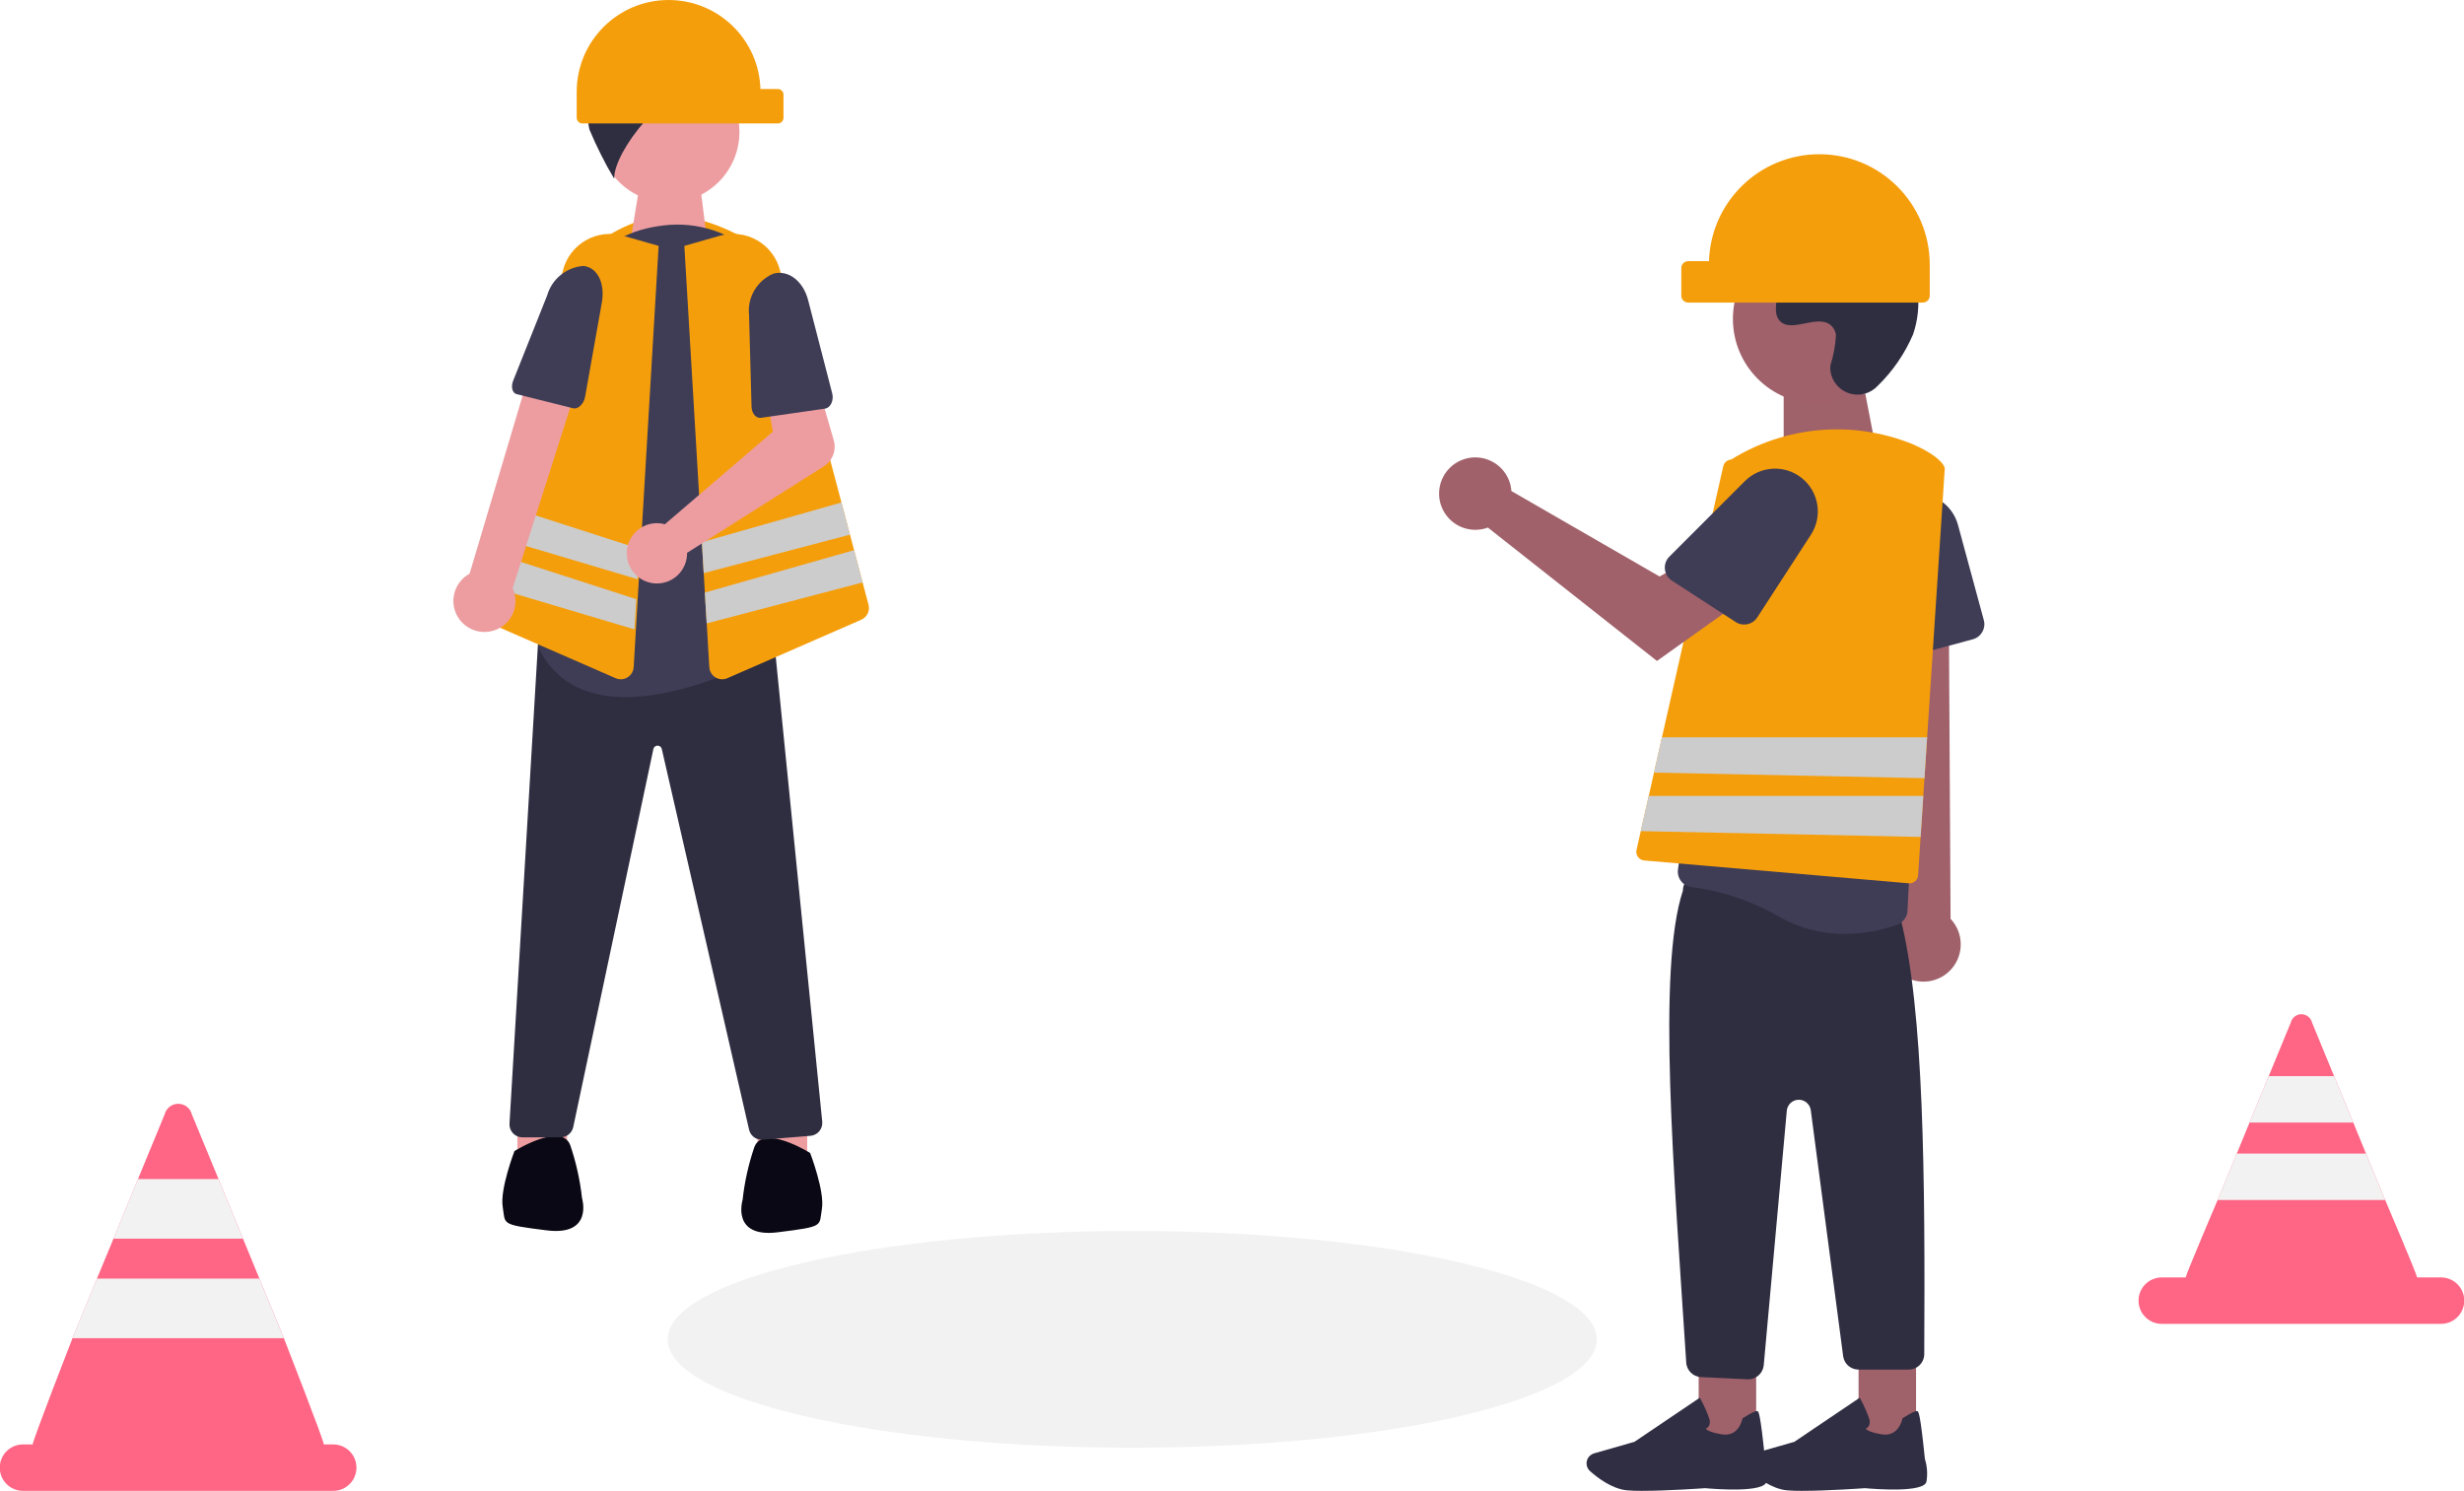
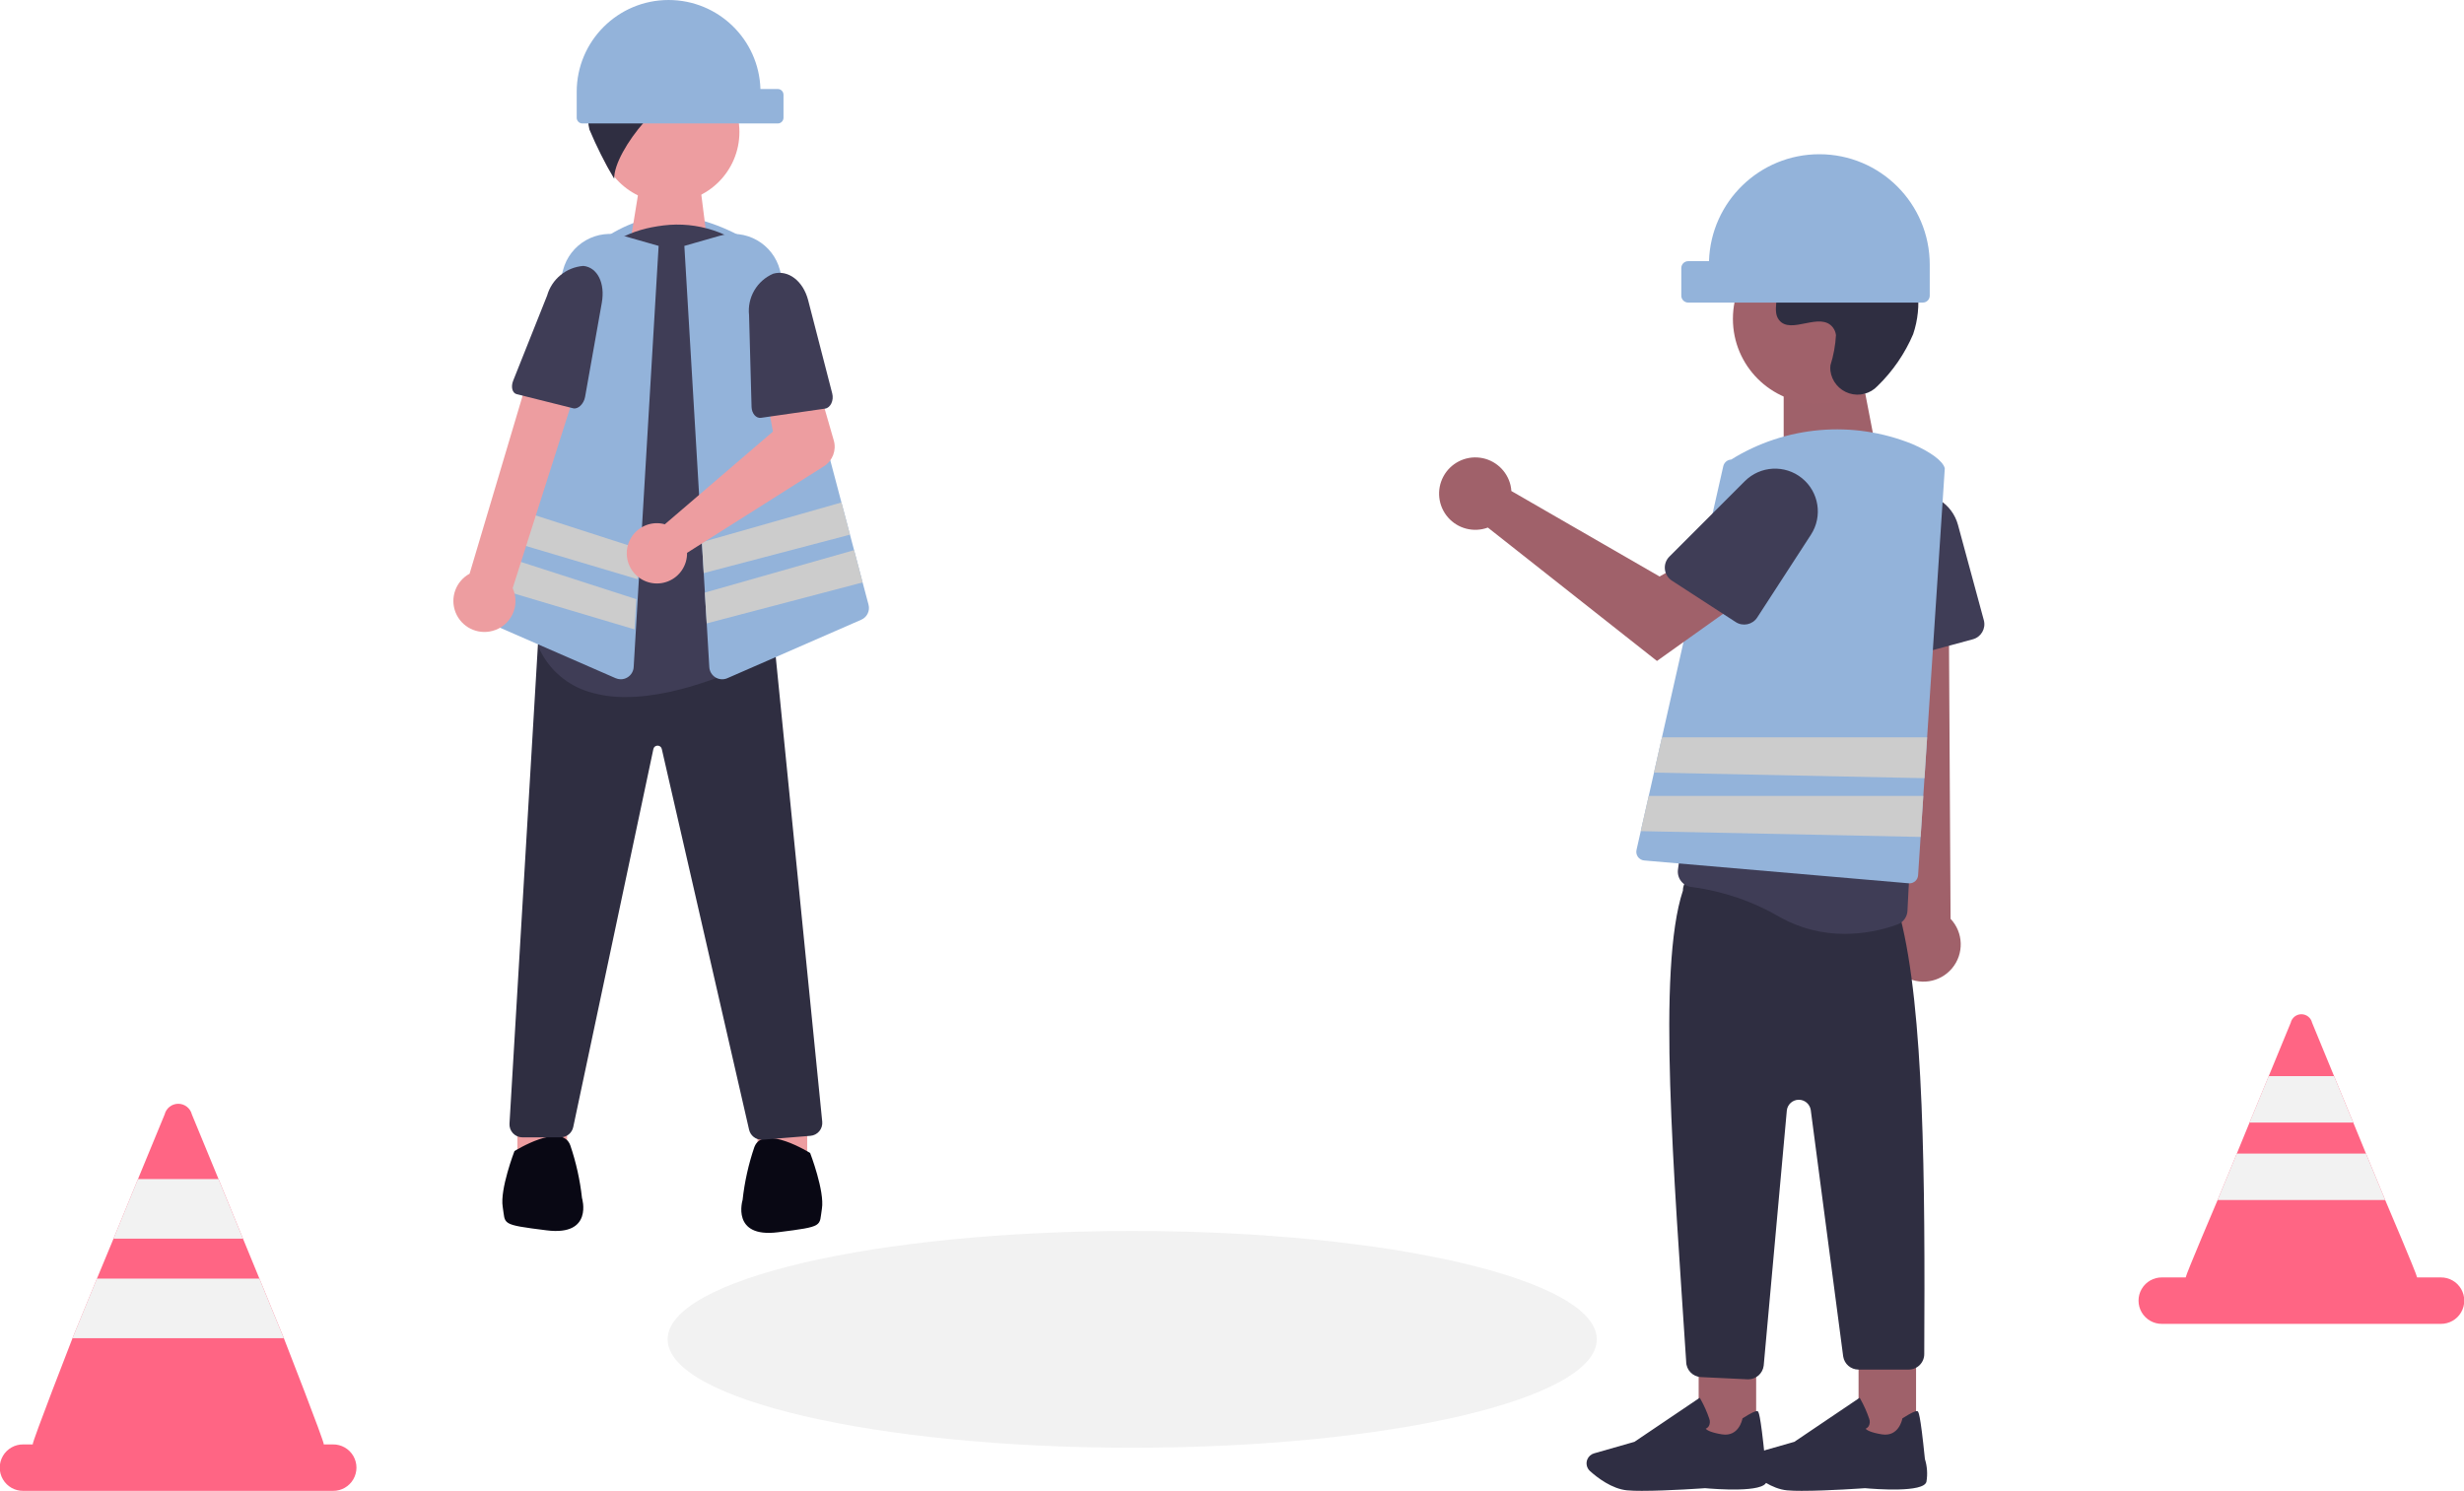
<svg xmlns="http://www.w3.org/2000/svg" width="799.987" height="484.11" viewBox="0 0 799.987 484.11" role="img" artist="Katerina Limpitsouni" source="https://undraw.co/">
  <g transform="translate(-667.431 -409.309)">
    <path d="M674.49,553.994v10.488l-16.21-.953.226-8.638Z" transform="translate(255.02 219.218)" fill="#ed9da0" />
    <path d="M908.85,728.695c-.954,5.721.954,5.721-14.3,7.628S883.1,725.834,883.1,725.834a80.124,80.124,0,0,1,3.814-17.163c2.861-7.628,18.117,1.907,18.117,1.907S909.8,722.974,908.85,728.695Z" transform="translate(25.428 73.123)" fill="#090814" />
    <path d="M658.28,553.994v10.488l16.209-.953-.226-8.638Z" transform="translate(177.135 218.598)" fill="#ed9da0" />
    <path d="M882.806,728.695c.953,5.721-.954,5.721,14.3,7.628s11.442-10.488,11.442-10.488a80.134,80.134,0,0,0-3.814-17.163c-2.86-7.628-18.116,1.907-18.116,1.907S881.853,722.974,882.806,728.695Z" transform="translate(-52.159 72.503)" fill="#090814" />
    <path d="M26.479,0H0V14.605H29.3Z" transform="translate(1246.539 537.065)" fill="#9f616a" />
    <g transform="translate(1234.452 850.894)">
      <rect width="18.667" height="26.484" transform="translate(36.399)" fill="#9f616a" />
      <path d="M504.74,592.216c8.193,0,20.155-.856,20.245-.865,3.2.285,19.175,1.542,19.969-2.113a15.7,15.7,0,0,0-.5-7.35c-1.542-15.27-2.113-15.448-2.452-15.547-.543-.16-2.13.6-4.707,2.255l-.16.106-.035.188c-.045.232-1.181,5.839-6.6,4.988-3.708-.588-4.911-1.408-5.295-1.81a2.281,2.281,0,0,0,.98-.82,2.868,2.868,0,0,0,.2-2.389,37.791,37.791,0,0,0-2.871-6.445l-.24-.428L502.068,576.3l-13.1,3.745a3.354,3.354,0,0,0-2.184,1.935h0a3.38,3.38,0,0,0,.856,3.816c2.38,2.139,7.114,5.8,12.075,6.258,1.319.131,3.066.169,5.028.169h0Z" transform="translate(-486.517 -549.701)" fill="#2f2e43" />
    </g>
    <g transform="translate(1182.535 850.894)">
      <rect width="18.667" height="26.484" transform="translate(36.399)" fill="#9f616a" />
      <path d="M504.74,592.216c8.193,0,20.155-.856,20.245-.865,3.2.285,19.175,1.542,19.969-2.113a15.7,15.7,0,0,0-.5-7.35c-1.542-15.27-2.113-15.448-2.452-15.547-.543-.16-2.13.6-4.707,2.255l-.16.106-.035.188c-.045.232-1.181,5.839-6.6,4.988-3.708-.588-4.911-1.408-5.295-1.81a2.281,2.281,0,0,0,.98-.82,2.868,2.868,0,0,0,.2-2.389,37.791,37.791,0,0,0-2.871-6.445l-.24-.428L502.068,576.3l-13.1,3.745a3.354,3.354,0,0,0-2.184,1.935h0a3.38,3.38,0,0,0,.856,3.816c2.38,2.139,7.114,5.8,12.075,6.258,1.319.131,3.066.169,5.028.169h0Z" transform="translate(-486.517 -549.701)" fill="#2f2e43" />
    </g>
    <ellipse cx="150.834" cy="35.194" rx="150.834" ry="35.194" transform="translate(884.19 809.025)" fill="#f2f2f2" />
-     <path d="M202.728,600.948H150.509V585.1c16.5-11.483,31.121-10.485,50.354.933Z" transform="translate(711.62 -97.46)" fill="#f59e0b" />
+     <path d="M202.728,600.948H150.509V585.1c16.5-11.483,31.121-10.485,50.354.933Z" transform="translate(711.62 -97.46)" fill="#93b3da" />
    <path d="M226.567,766.314a4.216,4.216,0,0,1-4.1-3.285L194.135,639.441a1.359,1.359,0,0,0-1.365-1.095h-.007a1.359,1.359,0,0,0-1.362,1.108L165.381,762.21a4.216,4.216,0,0,1-4.105,3.326h-12.4a4.2,4.2,0,0,1-4.189-4.444L153.924,605.5l3.715-1.1h.07l72.973.638,15.542,155.417a4.194,4.194,0,0,1-3.838,4.589L226.9,766.3Q226.734,766.315,226.567,766.314Z" transform="translate(688.161 13.087)" fill="#2f2e41" />
    <path d="M2.378.456l20.3-1.187,2,15.792H0Z" transform="translate(872.257 471.741)" fill="#ed9da0" />
    <path d="M174.807,730.926a39.525,39.525,0,0,1-11.868-1.67,26.2,26.2,0,0,1-15.888-13.4,4.2,4.2,0,0,1-.312-3.127c2.526-8.621,14.732-53.431,6.944-89.054a37.751,37.751,0,0,1,5.367-29.013A37.278,37.278,0,0,1,183.225,578.4h0c1.292-.252,2.59-.459,3.86-.615a37.143,37.143,0,0,1,30.08,9.9,38.064,38.064,0,0,1,11.95,30.175L223.13,713.9a4.158,4.158,0,0,1-2.236,3.453C214,720.965,193.293,730.926,174.807,730.926Z" transform="translate(695.757 -95.276)" fill="#3f3d56" />
-     <path d="M190.054,722.722a4.2,4.2,0,0,1-1.68-.355L144.92,703.4a4.168,4.168,0,0,1-2.381-4.921l28.767-108.669a15.727,15.727,0,0,1,19.527-11.1l11.5,3.283-8.1,136.775a4.208,4.208,0,0,1-2,3.328,4.162,4.162,0,0,1-2.182.624Z" transform="translate(678.934 -92.839)" fill="#f59e0b" />
-     <path d="M215.767,698.481l-1.912-7.208-2.769-10.481-1.334-5.026-2.769-10.453L187,589.812a15.71,15.71,0,0,0-19.526-11.1L155.977,582l5.7,96.2.588,10.043.373,6.331v.009l.6,9.987.84,14.2a4.187,4.187,0,0,0,5.865,3.6L213.389,703.4a4.164,4.164,0,0,0,2.378-4.923Z" transform="translate(733.643 -92.842)" fill="#f59e0b" />
+     <path d="M190.054,722.722a4.2,4.2,0,0,1-1.68-.355L144.92,703.4a4.168,4.168,0,0,1-2.381-4.921l28.767-108.669a15.727,15.727,0,0,1,19.527-11.1l11.5,3.283-8.1,136.775a4.208,4.208,0,0,1-2,3.328,4.162,4.162,0,0,1-2.182.624Z" transform="translate(678.934 -92.839)" fill="#93b3da" />
+     <path d="M215.767,698.481l-1.912-7.208-2.769-10.481-1.334-5.026-2.769-10.453L187,589.812a15.71,15.71,0,0,0-19.526-11.1L155.977,582l5.7,96.2.588,10.043.373,6.331v.009l.6,9.987.84,14.2a4.187,4.187,0,0,0,5.865,3.6L213.389,703.4a4.164,4.164,0,0,0,2.378-4.923Z" transform="translate(733.643 -92.842)" fill="#93b3da" />
    <ellipse cx="22.903" cy="22.902" rx="22.903" ry="22.902" transform="translate(861.693 429.272)" fill="#ed9da0" />
    <path d="M129.088,381.717,81.6,394.191l-.588-10.041,45.31-12.891Z" transform="translate(814.304 201.211)" fill="#ccc" />
    <path d="M132.421,384.821,81.8,398.119l-.6-9.99v-.01l48.453-13.781Z" transform="translate(815.072 213.614)" fill="#ccc" />
    <path d="M201.89,582.371a28.12,28.12,0,0,0-30.821-17.329l7.221,5.835c-8.972.3-18.416-.34-24.822,5.949,2.039-.056,4.712,4.305,6.752,4.249a10.7,10.7,0,0,0-8.954,6.176,17.592,17.592,0,0,0-1.039,11.187,130,130,0,0,0,8.044,15.982c-.266-9.11,17.67-30.841,26.428-28.572a24.035,24.035,0,0,0-11.1,8.425,32.55,32.55,0,0,1,19.3-3.158,13.658,13.658,0,0,0,4.6.257,5.618,5.618,0,0,0,3.331-8.979Z" transform="translate(708.576 -147.055)" fill="#2f2e41" />
    <path d="M114.748,385.736l-.588,9.854L67.582,381.719l2.73-10.317Z" transform="translate(760.232 201.788)" fill="#ccc" />
    <path d="M117.036,389.793l-47.528-15.34L66.773,384.8l49.685,14.8Z" transform="translate(756.973 214.077)" fill="#ccc" />
    <path d="M153.741,673.721a10.017,10.017,0,0,0,6.568-13.885l22.344-70.145-15.844-3.318-20.485,68.772a10.071,10.071,0,0,0,7.418,18.576Z" transform="translate(673.569 -59.545)" fill="#ed9da0" />
    <path d="M168.028,580.173h0c4.55.464,7.109,5.58,5.977,11.949l-5.428,30.565c-.407,2.291-2.293,4.105-3.86,3.714l-18.361-4.589c-1.413-.353-1.933-2.361-1.133-4.369l11.023-27.651A13.306,13.306,0,0,1,168.028,580.173Z" transform="translate(688.816 -84.513)" fill="#3f3d56" />
    <path d="M163.1,633.752a9.826,9.826,0,0,1,1.517.3l35.1-30.1L197.672,592.9l16.265-5.275,5.533,19.2a7.46,7.46,0,0,1-3.179,8.37l-44.458,28.133a9.788,9.788,0,1,1-8.729-9.575Z" transform="translate(718.665 -54.5)" fill="#ed9da0" />
    <path d="M168.073,580.9h0c4.86-1.36,9.716,2.339,11.343,8.64l7.808,30.24c.585,2.267-.552,4.676-2.327,4.931L164.1,627.7c-1.6.23-3.011-1.411-3.069-3.573l-.808-29.758a13.09,13.09,0,0,1,7.854-13.473Z" transform="translate(750.406 -82.716)" fill="#3f3d56" />
    <path d="M243.773,743.487a12.036,12.036,0,0,1-2.311-18.309l-9.043-128.339,26.051,2.527.716,125.683a12.1,12.1,0,0,1-15.412,18.439Z" transform="translate(1041.537 -17.387)" fill="#a0616a" />
    <path d="M236.806,647.92a5.02,5.02,0,0,1-2.082-3.81l-1.909-34.59a13.89,13.89,0,0,1,27.275-4.4l8.385,30.926a5.047,5.047,0,0,1-3.547,6.185L241.077,648.7a5.023,5.023,0,0,1-4.271-.778Z" transform="translate(1043.047 -25.344)" fill="#3f3d56" />
-     <path d="M178.865,563h0a29.832,29.832,0,0,1,29.815,28.9l5.619,0a1.865,1.865,0,0,1,1.865,1.865v7.46a1.865,1.865,0,0,1-1.865,1.865H150.89a1.865,1.865,0,0,1-1.865-1.865v-8.392A29.839,29.839,0,0,1,178.865,563Z" transform="translate(705.644 -153.689)" fill="#f59e0b" />
+     <path d="M178.865,563h0a29.832,29.832,0,0,1,29.815,28.9l5.619,0a1.865,1.865,0,0,1,1.865,1.865v7.46a1.865,1.865,0,0,1-1.865,1.865H150.89a1.865,1.865,0,0,1-1.865-1.865v-8.392A29.839,29.839,0,0,1,178.865,563Z" transform="translate(705.644 -153.689)" fill="#93b3da" />
    <path d="M244.988,783.287l-15.12-.721a5.039,5.039,0,0,1-4.8-5c-3.986-61.526-9.507-127.5-1.055-152.985a5.042,5.042,0,0,1,5.766-5.025l60.489,8.781a5.012,5.012,0,0,1,4.317,4.951c7.723,30.177,8.072,84.9,7.78,141.757a5.042,5.042,0,0,1-5.041,5.08h-16.3a5.018,5.018,0,0,1-4.98-4.258l-10.532-80.044a3.921,3.921,0,0,0-7.767.144l-7.509,82.884a5.061,5.061,0,0,1-5.006,4.443Q245.108,783.294,244.988,783.287Z" transform="translate(989.815 73.906)" fill="#2f2e41" />
    <path d="M253.41,746.846a76.1,76.1,0,0,0-28.769-9.854,4.949,4.949,0,0,1-3.421-1.875,5.016,5.016,0,0,1-1.043-3.81L234.671,623.7a37.216,37.216,0,0,1,21.693-29.08,36.193,36.193,0,0,1,35.173,2.757q.745.5,1.462,1.012a37.169,37.169,0,0,1,14.157,38.733c-8.888,36.359-11.941,95.968-12.463,107.548a5,5,0,0,1-3.269,4.487,50.506,50.506,0,0,1-17.058,3.037A42.714,42.714,0,0,1,253.41,746.846Z" transform="translate(992.039 -39.644)" fill="#3f3d56" />
    <ellipse cx="27.516" cy="27.516" rx="27.516" ry="27.516" transform="translate(1230.056 485.338)" fill="#a0616a" />
    <path d="M274.022,637.119a8.888,8.888,0,0,1-15.335-4.937,9,9,0,0,1,.011-1.743,40.4,40.4,0,0,0,1.8-9.807,5.143,5.143,0,0,0-.941-2.407c-4.091-5.478-13.693,2.45-17.553-2.509-2.367-3.04.415-7.828-1.4-11.226-2.4-4.485-9.5-2.273-13.952-4.729-4.955-2.733-4.659-10.335-1.4-14.959a23.53,23.53,0,0,1,17.839-9.082,47.854,47.854,0,0,1,20.157,3.933A40.283,40.283,0,0,1,282.3,592.86a32.24,32.24,0,0,1,3.259,27.45A51.743,51.743,0,0,1,274.022,637.119Z" transform="translate(1003.02 -102.5)" fill="#2f2e41" />
-     <path d="M317.595,603.368c-.482-2.263-4.616-5.355-10.531-7.876a65.13,65.13,0,0,0-58.816,5.041,2.778,2.778,0,0,0-2.566,2.185l-19.9,88L223.2,702.179l-1.714,7.585L218.9,721.191l-1.378,6.106A2.81,2.81,0,0,0,220,730.714l85.916,7.416c.078,0,.168.011.246.011a2.8,2.8,0,0,0,2.778-2.621l.818-12.447.874-13.309.381-5.77.863-13.276,5.725-87.2v-.078Z" transform="translate(981.237 -41.997)" fill="#f59e0b" />
+     <path d="M317.595,603.368c-.482-2.263-4.616-5.355-10.531-7.876a65.13,65.13,0,0,0-58.816,5.041,2.778,2.778,0,0,0-2.566,2.185l-19.9,88L223.2,702.179l-1.714,7.585L218.9,721.191l-1.378,6.106A2.81,2.81,0,0,0,220,730.714l85.916,7.416c.078,0,.168.011.246.011a2.8,2.8,0,0,0,2.778-2.621l.818-12.447.874-13.309.381-5.77.863-13.276,5.725-87.2v-.078Z" transform="translate(981.237 -41.997)" fill="#93b3da" />
    <path d="M227.919,601.613a11.766,11.766,0,0,1,.268,1.838l48.126,27.763,11.7-6.734L300.48,640.8l-25.025,17.836-54.9-43.314a11.758,11.758,0,1,1,7.367-13.714Z" transform="translate(929.94 -34.702)" fill="#a0616a" />
    <path d="M219.318,625.927a5.021,5.021,0,0,1,1.449-4.093l24.494-24.5a13.89,13.89,0,0,1,21.474,17.383L249.292,641.6a5.047,5.047,0,0,1-6.973,1.484l-20.731-13.453a5.022,5.022,0,0,1-2.27-3.7Z" transform="translate(988.653 -31.778)" fill="#3f3d56" />
    <path d="M231.174,386.425l-.86,13.278-87.825-1.815,2.589-11.463Z" transform="translate(1061.939 262.296)" fill="#ccc" />
    <path d="M233.376,390.213l-.875,13.308-90.867-1.88,2.589-11.428Z" transform="translate(1058.497 277.554)" fill="#ccc" />
-     <path d="M265.167,572.959h0a35.842,35.842,0,0,0-35.821,34.726l-6.751,0a2.241,2.241,0,0,0-2.24,2.241v8.962a2.241,2.241,0,0,0,2.24,2.241h76.181a2.24,2.24,0,0,0,2.241-2.24V608.809a35.85,35.85,0,0,0-35.85-35.85Z" transform="translate(992.943 -113.569)" fill="#f59e0b" />
+     <path d="M265.167,572.959h0a35.842,35.842,0,0,0-35.821,34.726l-6.751,0a2.241,2.241,0,0,0-2.24,2.241v8.962a2.241,2.241,0,0,0,2.24,2.241h76.181a2.24,2.24,0,0,0,2.241-2.24V608.809a35.85,35.85,0,0,0-35.85-35.85Z" transform="translate(992.943 -113.569)" fill="#93b3da" />
    <path d="M347.94,713.962h-7.684c-.049-.93-10.365-25.139-10.365-25.139l-6.236-15.083-4.122-10.056L313.3,648.6l-7.139-17.346a3.562,3.562,0,0,0-6.938,0L292.082,648.6l-6.236,15.083-4.122,10.056-6.236,15.083s-10.316,24.208-10.365,25.139h-7.684a7.542,7.542,0,1,0,0,15.083h90.5a7.542,7.542,0,1,0,0-15.083Z" transform="translate(1111.937 110.147)" fill="#ff6584" />
    <path d="M214.631,423.392H180.945l6.234-15.083H208.4Z" transform="translate(1216.833 350.44)" fill="#f2f2f2" />
    <path d="M233.286,428.392h-54.4l6.234-15.083h41.932Z" transform="translate(1208.536 370.579)" fill="#f2f2f2" />
    <g transform="translate(667.431 767.724)">
      <path d="M355,760.111h-2.978c.273-.643-12.96-34.49-12.96-34.49l-7.944-19.357-5.33-12.972-7.944-19.357-8.646-20.966a4.557,4.557,0,0,0-8.85,0L291.7,673.935l-7.944,19.357-5.381,12.972-7.942,19.357s-13.183,33.848-12.911,34.49h-3.079a7.542,7.542,0,1,0,0,15.083H355a7.542,7.542,0,1,0,0-15.083Z" transform="translate(-246.898 -649.5)" fill="#ff6584" />
      <path d="M220.157,449.526H178.125l7.944-19.357h26.144Z" transform="translate(-141.275 -405.732)" fill="#f2f2f2" />
      <path d="M244.1,455.956H175.475l7.944-19.357H236.16Z" transform="translate(-151.949 -379.834)" fill="#f2f2f2" />
    </g>
  </g>
</svg>
